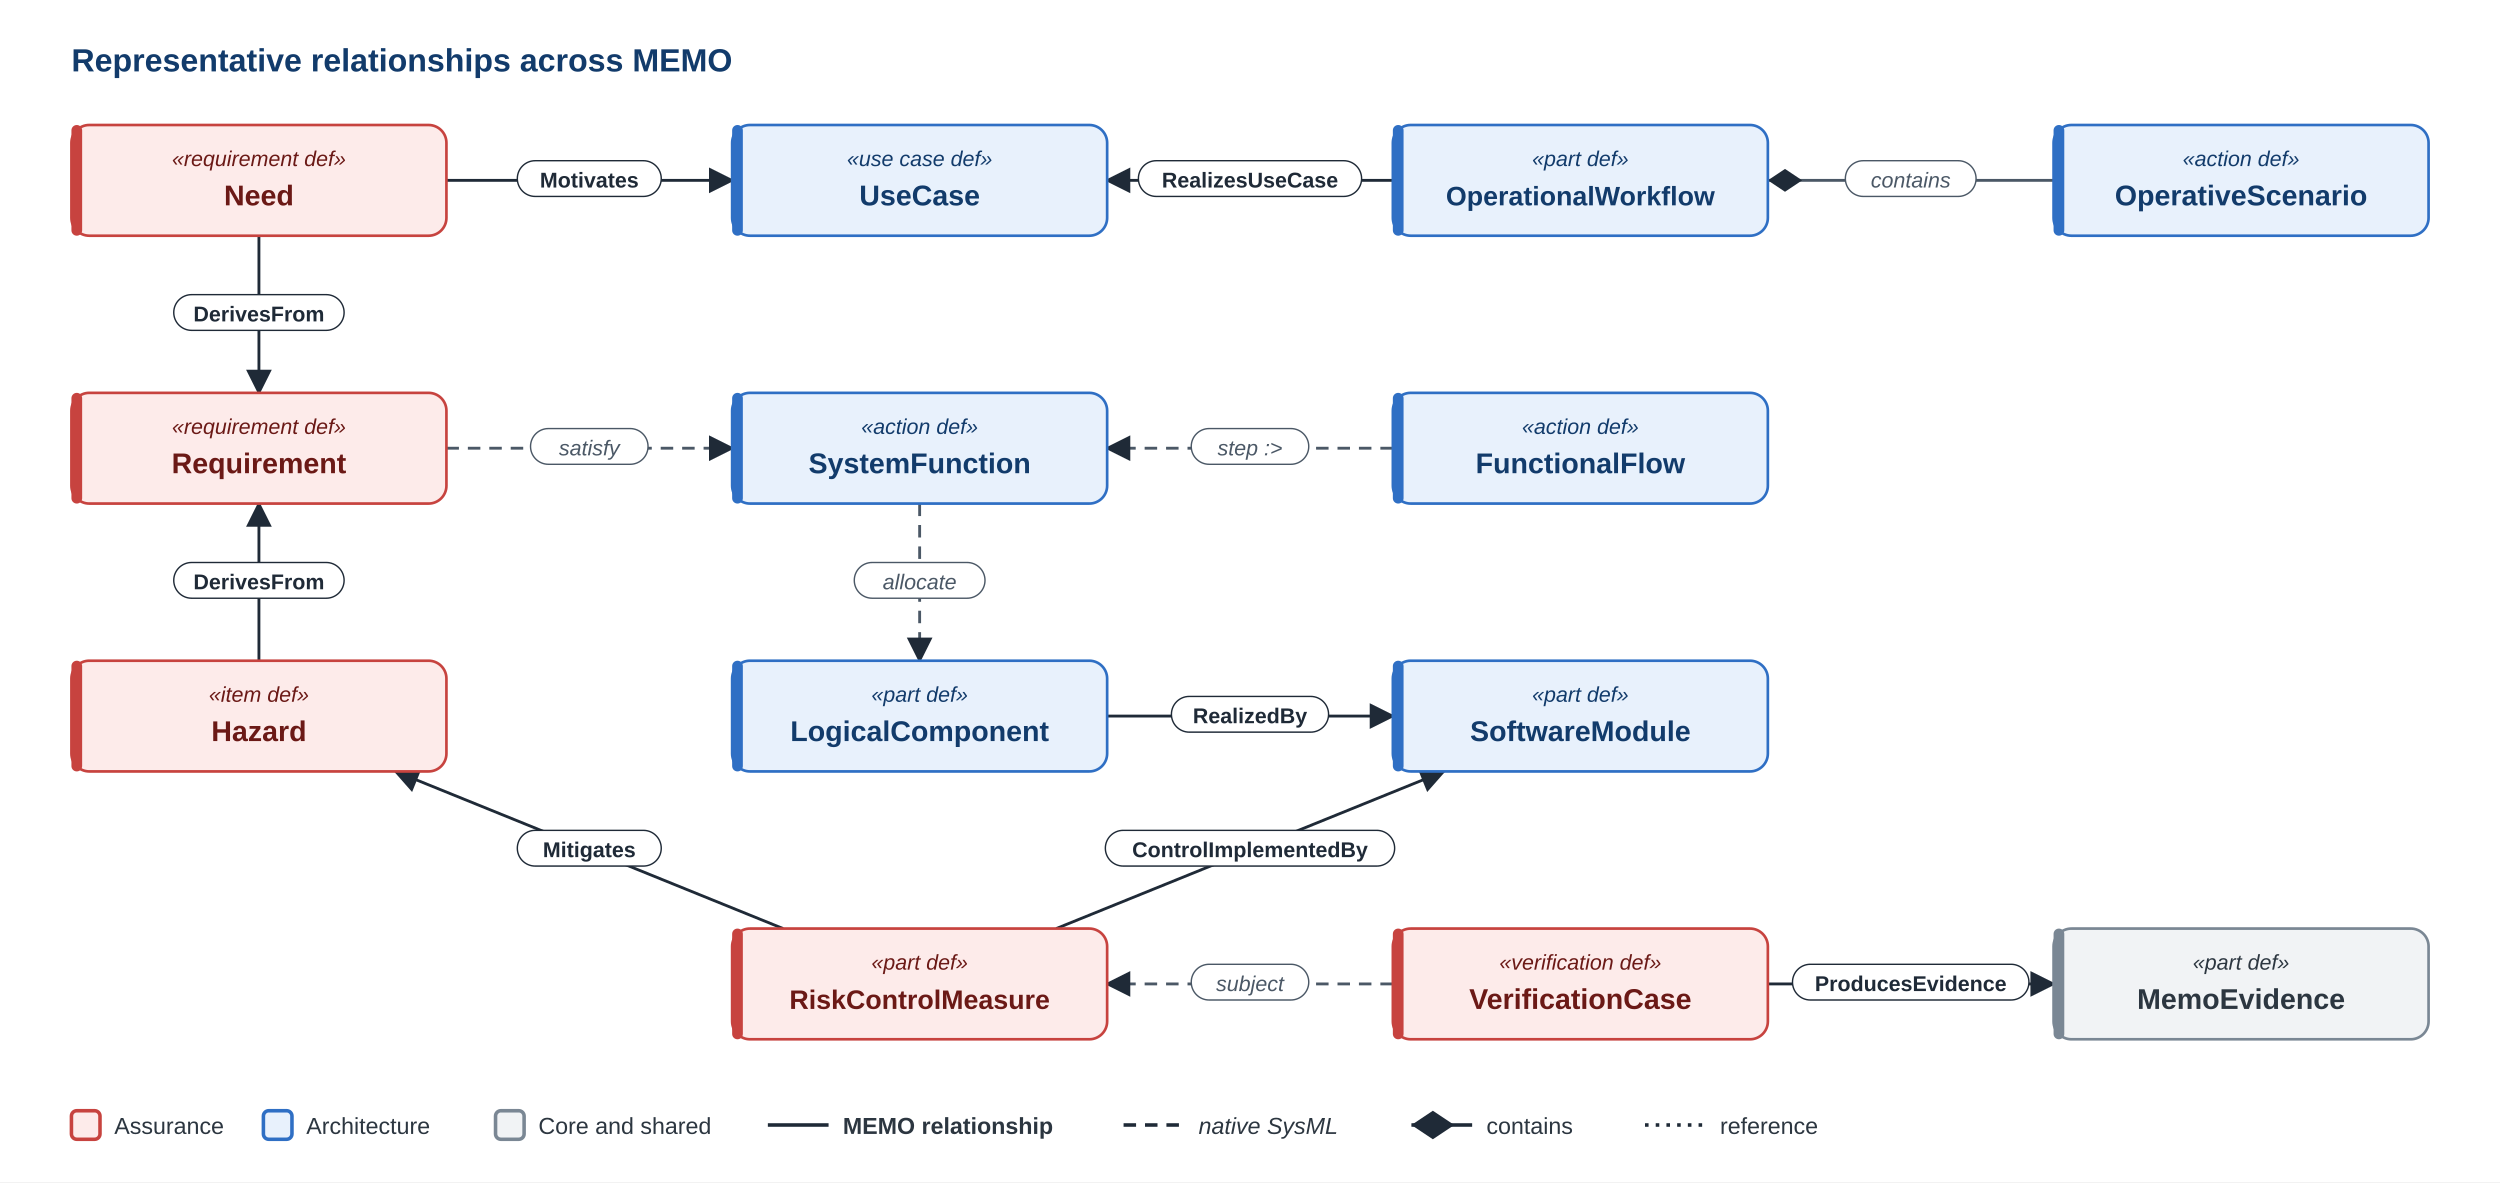
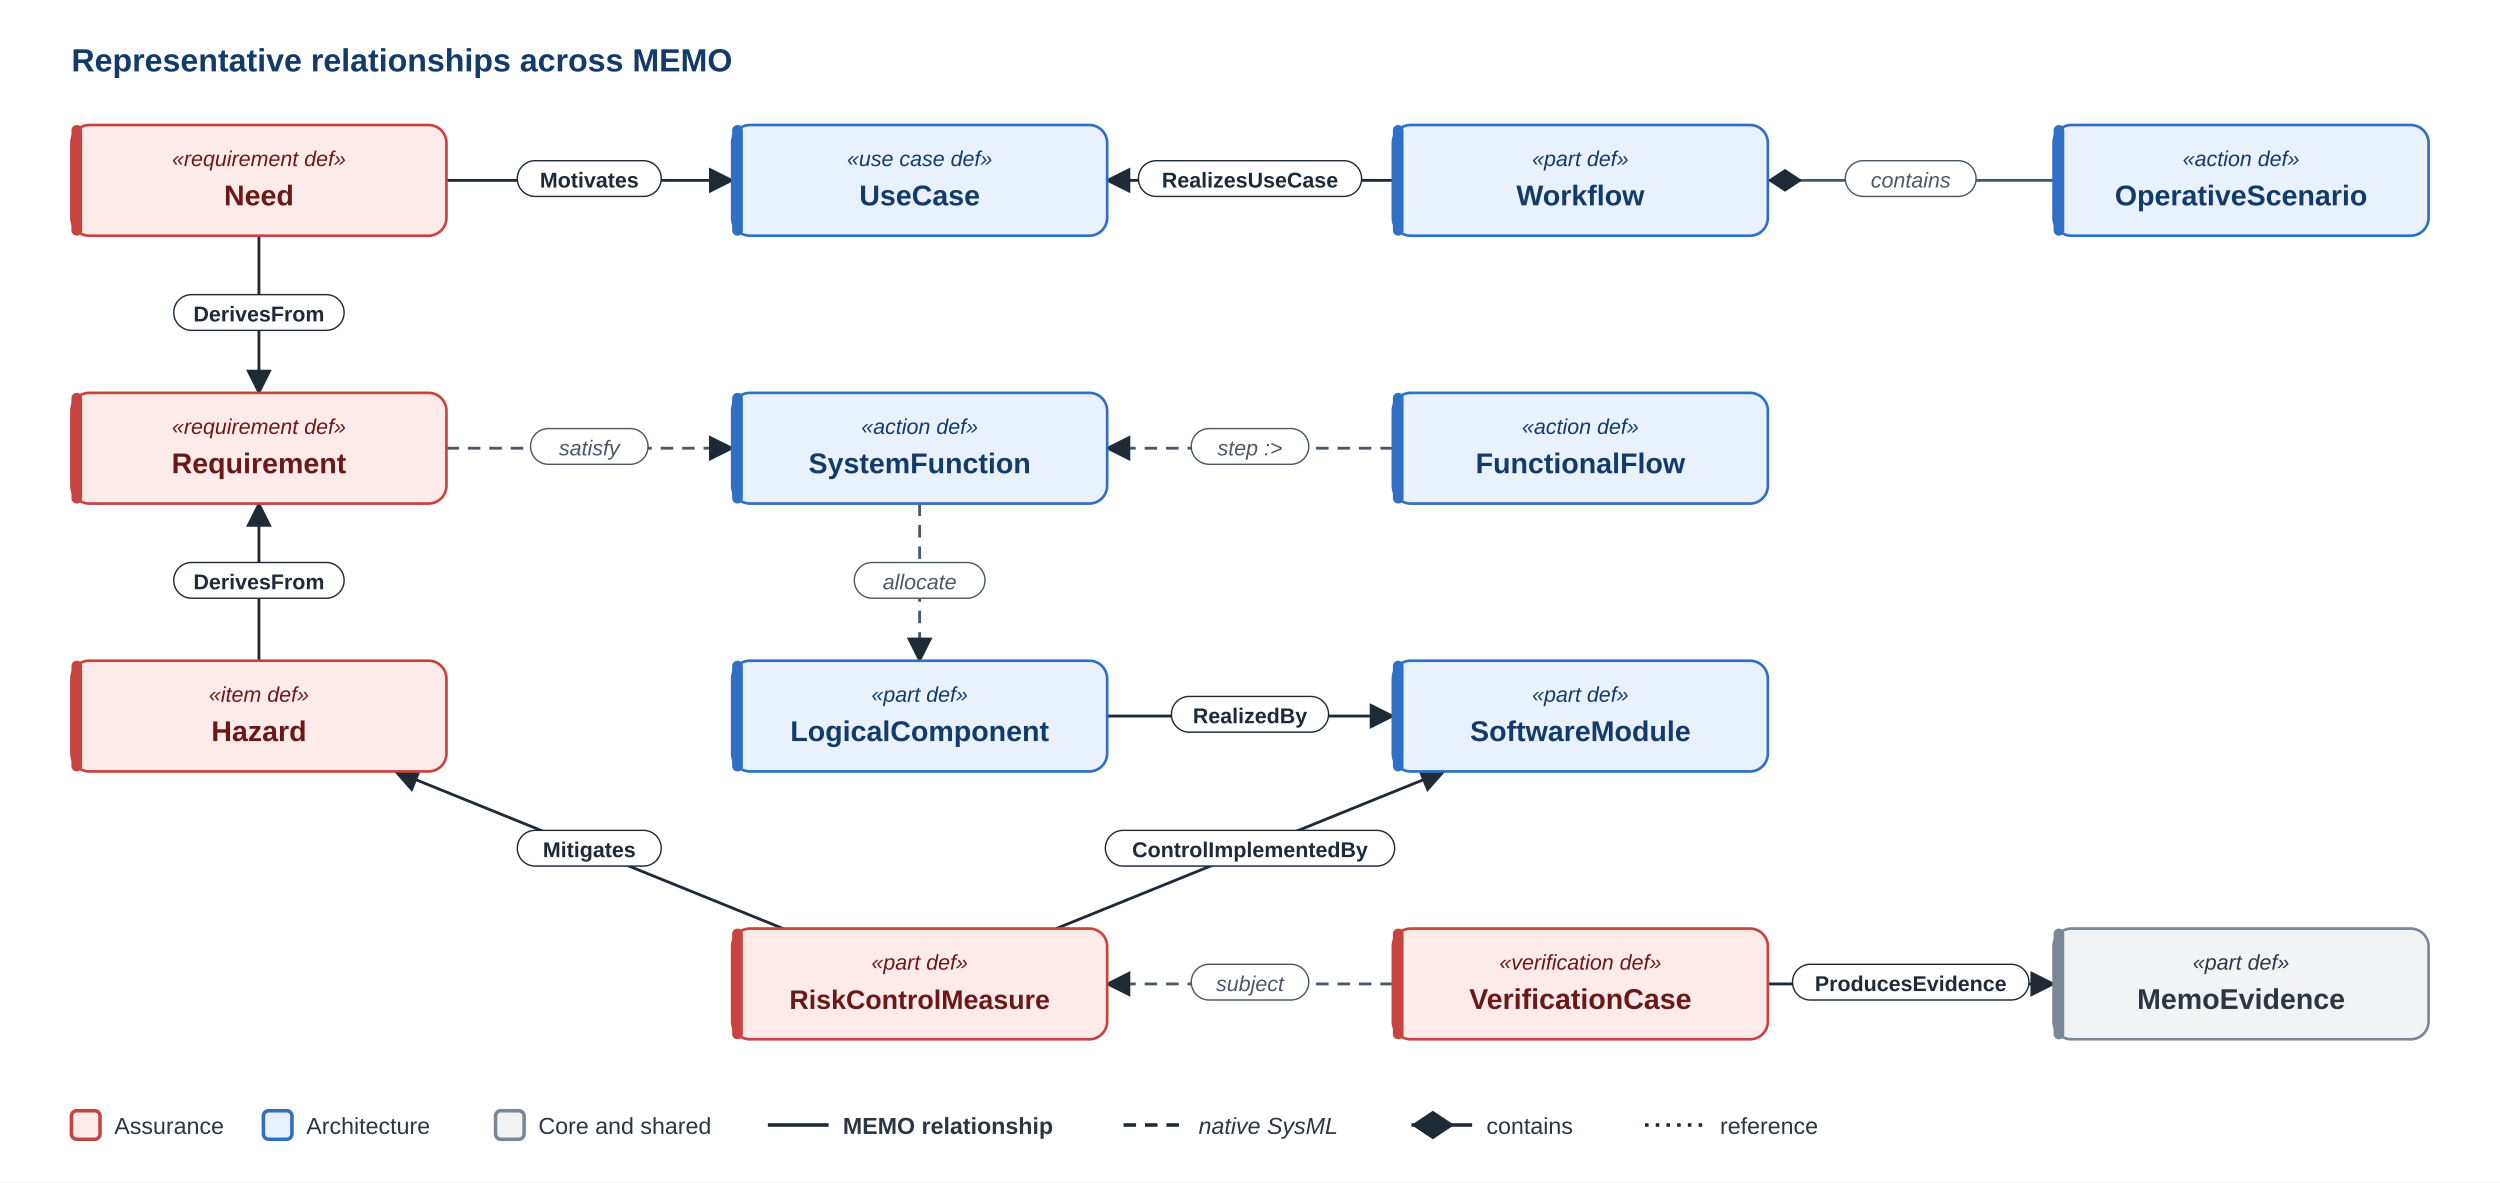
<svg xmlns="http://www.w3.org/2000/svg" viewBox="0 0 1400 662" width="1400" height="662" font-family="Nunito, 'Segoe UI', Arial, sans-serif" role="img" aria-label="Representative relationships across MEMO, step 1: Representative relationships across MEMO">
  <defs>
    <marker id="arrow" viewBox="0 0 10 10" refX="9" refY="5" markerWidth="9" markerHeight="9" orient="auto-start-reverse">
      <path d="M0,0 L10,5 L0,10 z" fill="#1f2a37" />
    </marker>
    <marker id="diamond" viewBox="0 0 14 10" refX="13" refY="5" markerWidth="14" markerHeight="10" orient="auto-start-reverse">
      <path d="M1,5 L7,1 L13,5 L7,9 z" fill="#1f2a37" />
    </marker>
  </defs>
  <rect width="100%" height="100%" fill="#ffffff" />
  <text x="40" y="40" font-size="18" font-weight="800" fill="#123b6b">Representative relationships across MEMO</text>
  <g opacity="1">
    <line x1="250" y1="101" x2="410" y2="101" stroke="#1f2a37" stroke-width="1.6" marker-end="url(#arrow)" />
    <rect x="289.7" y="90" width="80.6" height="20" rx="10" fill="#ffffff" stroke="#1f2a37" stroke-width="0.8" />
    <text x="330" y="105" text-anchor="middle" font-size="12" font-weight="700" fill="#1f2a37">Motivates</text>
  </g>
  <g opacity="1">
    <line x1="780" y1="101" x2="620" y2="101" stroke="#1f2a37" stroke-width="1.6" marker-end="url(#arrow)" />
    <rect x="637.5" y="90" width="125" height="20" rx="10" fill="#ffffff" stroke="#1f2a37" stroke-width="0.8" />
    <text x="700" y="105" text-anchor="middle" font-size="12" font-weight="700" fill="#1f2a37">RealizesUseCase</text>
  </g>
  <g opacity="1">
    <line x1="990" y1="101" x2="1150" y2="101" stroke="#4b5866" stroke-width="1.6" marker-start="url(#diamond)" />
    <rect x="1033.4" y="90" width="73.2" height="20" rx="10" fill="#ffffff" stroke="#4b5866" stroke-width="0.8" />
    <text x="1070" y="105" text-anchor="middle" font-size="12" font-style="italic" fill="#4b5866">contains</text>
  </g>
  <g opacity="1">
    <line x1="145" y1="132" x2="145" y2="220" stroke="#1f2a37" stroke-width="1.6" marker-end="url(#arrow)" />
    <rect x="97.3" y="165" width="95.4" height="20" rx="10" fill="#ffffff" stroke="#1f2a37" stroke-width="0.8" />
    <text x="145" y="180" text-anchor="middle" font-size="12" font-weight="700" fill="#1f2a37">DerivesFrom</text>
  </g>
  <g opacity="1">
    <line x1="145" y1="370" x2="145" y2="282" stroke="#1f2a37" stroke-width="1.6" marker-end="url(#arrow)" />
    <rect x="97.3" y="315" width="95.4" height="20" rx="10" fill="#ffffff" stroke="#1f2a37" stroke-width="0.8" />
    <text x="145" y="330" text-anchor="middle" font-size="12" font-weight="700" fill="#1f2a37">DerivesFrom</text>
  </g>
  <g opacity="1">
    <line x1="250" y1="251" x2="410" y2="251" stroke="#4b5866" stroke-width="1.6" stroke-dasharray="7 5" marker-end="url(#arrow)" />
    <rect x="297.1" y="240" width="65.8" height="20" rx="10" fill="#ffffff" stroke="#4b5866" stroke-width="0.8" />
    <text x="330" y="255" text-anchor="middle" font-size="12" font-style="italic" fill="#4b5866">satisfy</text>
  </g>
  <g opacity="1">
    <line x1="780" y1="251" x2="620" y2="251" stroke="#4b5866" stroke-width="1.6" stroke-dasharray="7 5" marker-end="url(#arrow)" />
    <rect x="667.1" y="240" width="65.8" height="20" rx="10" fill="#ffffff" stroke="#4b5866" stroke-width="0.8" />
    <text x="700" y="255" text-anchor="middle" font-size="12" font-style="italic" fill="#4b5866">step :&gt;</text>
  </g>
  <g opacity="1">
    <line x1="515" y1="282" x2="515" y2="370" stroke="#4b5866" stroke-width="1.6" stroke-dasharray="7 5" marker-end="url(#arrow)" />
    <rect x="478.4" y="315" width="73.2" height="20" rx="10" fill="#ffffff" stroke="#4b5866" stroke-width="0.8" />
    <text x="515" y="330" text-anchor="middle" font-size="12" font-style="italic" fill="#4b5866">allocate</text>
  </g>
  <g opacity="1">
    <line x1="620" y1="401" x2="780" y2="401" stroke="#1f2a37" stroke-width="1.6" marker-end="url(#arrow)" />
    <rect x="656" y="390" width="88" height="20" rx="10" fill="#ffffff" stroke="#1f2a37" stroke-width="0.8" />
    <text x="700" y="405" text-anchor="middle" font-size="12" font-weight="700" fill="#1f2a37">RealizedBy</text>
  </g>
  <g opacity="1">
    <line x1="438.533" y1="520" x2="221.467" y2="432" stroke="#1f2a37" stroke-width="1.6" marker-end="url(#arrow)" />
    <rect x="289.7" y="465" width="80.6" height="20" rx="10" fill="#ffffff" stroke="#1f2a37" stroke-width="0.8" />
    <text x="330" y="480" text-anchor="middle" font-size="12" font-weight="700" fill="#1f2a37">Mitigates</text>
  </g>
  <g opacity="1">
    <line x1="591.467" y1="520" x2="808.533" y2="432" stroke="#1f2a37" stroke-width="1.6" marker-end="url(#arrow)" />
    <rect x="619" y="465" width="162" height="20" rx="10" fill="#ffffff" stroke="#1f2a37" stroke-width="0.8" />
    <text x="700" y="480" text-anchor="middle" font-size="12" font-weight="700" fill="#1f2a37">ControlImplementedBy</text>
  </g>
  <g opacity="1">
    <line x1="780" y1="551" x2="620" y2="551" stroke="#4b5866" stroke-width="1.6" stroke-dasharray="7 5" marker-end="url(#arrow)" />
    <rect x="667.1" y="540" width="65.8" height="20" rx="10" fill="#ffffff" stroke="#4b5866" stroke-width="0.8" />
    <text x="700" y="555" text-anchor="middle" font-size="12" font-style="italic" fill="#4b5866">subject</text>
  </g>
  <g opacity="1">
    <line x1="990" y1="551" x2="1150" y2="551" stroke="#1f2a37" stroke-width="1.6" marker-end="url(#arrow)" />
    <rect x="1003.8" y="540" width="132.4" height="20" rx="10" fill="#ffffff" stroke="#1f2a37" stroke-width="0.8" />
    <text x="1070" y="555" text-anchor="middle" font-size="12" font-weight="700" fill="#1f2a37">ProducesEvidence</text>
  </g>
  <g opacity="1">
    <rect x="40" y="70" width="210" height="62" rx="10" fill="#fdebea" stroke="#c7433f" stroke-width="1.5" />
    <rect x="40" y="70" width="6" height="62" rx="3" fill="#c7433f" />
    <text x="145" y="93" text-anchor="middle" font-size="12" fill="#6b1916" font-style="italic">«requirement def»</text>
    <text x="145" y="115" text-anchor="middle" font-size="16" font-weight="700" fill="#6b1916">Need</text>
  </g>
  <g opacity="1">
    <rect x="410" y="70" width="210" height="62" rx="10" fill="#e8f1fc" stroke="#2f6fc4" stroke-width="1.5" />
    <rect x="410" y="70" width="6" height="62" rx="3" fill="#2f6fc4" />
    <text x="515" y="93" text-anchor="middle" font-size="12" fill="#123b6b" font-style="italic">«use case def»</text>
    <text x="515" y="115" text-anchor="middle" font-size="16" font-weight="700" fill="#123b6b">UseCase</text>
  </g>
  <g opacity="1">
    <rect x="780" y="70" width="210" height="62" rx="10" fill="#e8f1fc" stroke="#2f6fc4" stroke-width="1.5" />
    <rect x="780" y="70" width="6" height="62" rx="3" fill="#2f6fc4" />
    <text x="885" y="93" text-anchor="middle" font-size="12" fill="#123b6b" font-style="italic">«part def»</text>
-     <text x="885" y="115" text-anchor="middle" font-size="15" font-weight="700" fill="#123b6b">OperationalWorkflow</text>
+     <text x="885" y="115" text-anchor="middle" font-size="16" font-weight="700" fill="#123b6b">Workflow</text>
  </g>
  <g opacity="1">
    <rect x="1150" y="70" width="210" height="62" rx="10" fill="#e8f1fc" stroke="#2f6fc4" stroke-width="1.5" />
    <rect x="1150" y="70" width="6" height="62" rx="3" fill="#2f6fc4" />
    <text x="1255" y="93" text-anchor="middle" font-size="12" fill="#123b6b" font-style="italic">«action def»</text>
    <text x="1255" y="115" text-anchor="middle" font-size="16" font-weight="700" fill="#123b6b">OperativeScenario</text>
  </g>
  <g opacity="1">
    <rect x="40" y="220" width="210" height="62" rx="10" fill="#fdebea" stroke="#c7433f" stroke-width="1.5" />
    <rect x="40" y="220" width="6" height="62" rx="3" fill="#c7433f" />
    <text x="145" y="243" text-anchor="middle" font-size="12" fill="#6b1916" font-style="italic">«requirement def»</text>
    <text x="145" y="265" text-anchor="middle" font-size="16" font-weight="700" fill="#6b1916">Requirement</text>
  </g>
  <g opacity="1">
    <rect x="410" y="220" width="210" height="62" rx="10" fill="#e8f1fc" stroke="#2f6fc4" stroke-width="1.5" />
    <rect x="410" y="220" width="6" height="62" rx="3" fill="#2f6fc4" />
    <text x="515" y="243" text-anchor="middle" font-size="12" fill="#123b6b" font-style="italic">«action def»</text>
    <text x="515" y="265" text-anchor="middle" font-size="16" font-weight="700" fill="#123b6b">SystemFunction</text>
  </g>
  <g opacity="1">
    <rect x="780" y="220" width="210" height="62" rx="10" fill="#e8f1fc" stroke="#2f6fc4" stroke-width="1.5" />
    <rect x="780" y="220" width="6" height="62" rx="3" fill="#2f6fc4" />
    <text x="885" y="243" text-anchor="middle" font-size="12" fill="#123b6b" font-style="italic">«action def»</text>
    <text x="885" y="265" text-anchor="middle" font-size="16" font-weight="700" fill="#123b6b">FunctionalFlow</text>
  </g>
  <g opacity="1">
    <rect x="40" y="370" width="210" height="62" rx="10" fill="#fdebea" stroke="#c7433f" stroke-width="1.5" />
    <rect x="40" y="370" width="6" height="62" rx="3" fill="#c7433f" />
    <text x="145" y="393" text-anchor="middle" font-size="12" fill="#6b1916" font-style="italic">«item def»</text>
    <text x="145" y="415" text-anchor="middle" font-size="16" font-weight="700" fill="#6b1916">Hazard</text>
  </g>
  <g opacity="1">
    <rect x="410" y="370" width="210" height="62" rx="10" fill="#e8f1fc" stroke="#2f6fc4" stroke-width="1.5" />
    <rect x="410" y="370" width="6" height="62" rx="3" fill="#2f6fc4" />
    <text x="515" y="393" text-anchor="middle" font-size="12" fill="#123b6b" font-style="italic">«part def»</text>
    <text x="515" y="415" text-anchor="middle" font-size="16" font-weight="700" fill="#123b6b">LogicalComponent</text>
  </g>
  <g opacity="1">
    <rect x="780" y="370" width="210" height="62" rx="10" fill="#e8f1fc" stroke="#2f6fc4" stroke-width="1.5" />
    <rect x="780" y="370" width="6" height="62" rx="3" fill="#2f6fc4" />
    <text x="885" y="393" text-anchor="middle" font-size="12" fill="#123b6b" font-style="italic">«part def»</text>
    <text x="885" y="415" text-anchor="middle" font-size="16" font-weight="700" fill="#123b6b">SoftwareModule</text>
  </g>
  <g opacity="1">
    <rect x="410" y="520" width="210" height="62" rx="10" fill="#fdebea" stroke="#c7433f" stroke-width="1.5" />
    <rect x="410" y="520" width="6" height="62" rx="3" fill="#c7433f" />
    <text x="515" y="543" text-anchor="middle" font-size="12" fill="#6b1916" font-style="italic">«part def»</text>
    <text x="515" y="565" text-anchor="middle" font-size="15" font-weight="700" fill="#6b1916">RiskControlMeasure</text>
  </g>
  <g opacity="1">
    <rect x="780" y="520" width="210" height="62" rx="10" fill="#fdebea" stroke="#c7433f" stroke-width="1.5" />
    <rect x="780" y="520" width="6" height="62" rx="3" fill="#c7433f" />
    <text x="885" y="543" text-anchor="middle" font-size="12" fill="#6b1916" font-style="italic">«verification def»</text>
    <text x="885" y="565" text-anchor="middle" font-size="16" font-weight="700" fill="#6b1916">VerificationCase</text>
  </g>
  <g opacity="1">
    <rect x="1150" y="520" width="210" height="62" rx="10" fill="#f1f3f5" stroke="#7a8794" stroke-width="1.5" />
    <rect x="1150" y="520" width="6" height="62" rx="3" fill="#7a8794" />
    <text x="1255" y="543" text-anchor="middle" font-size="12" fill="#2c3640" font-style="italic">«part def»</text>
    <text x="1255" y="565" text-anchor="middle" font-size="16" font-weight="700" fill="#2c3640">MemoEvidence</text>
  </g>
  <rect x="40" y="622" width="16" height="16" rx="3" fill="#fdebea" stroke="#c7433f" stroke-width="2" />
  <text x="64" y="635" font-size="13" fill="#2c3640">Assurance</text>
  <rect x="147.5" y="622" width="16" height="16" rx="3" fill="#e8f1fc" stroke="#2f6fc4" stroke-width="2" />
  <text x="171.5" y="635" font-size="13" fill="#2c3640">Architecture</text>
  <rect x="277.5" y="622" width="16" height="16" rx="3" fill="#f1f3f5" stroke="#7a8794" stroke-width="2" />
  <text x="301.5" y="635" font-size="13" fill="#2c3640">Core and shared</text>
  <line x1="430" y1="630" x2="464" y2="630" stroke="#1f2a37" stroke-width="2" />
  <text x="472" y="635" font-size="13" fill="#2c3640">
    <tspan font-weight="700">MEMO relationship</tspan>
  </text>
  <line x1="629.2" y1="630" x2="663.2" y2="630" stroke="#1f2a37" stroke-width="2" stroke-dasharray="7 5" />
  <text x="671.2" y="635" font-size="13" fill="#2c3640">
    <tspan font-style="italic">native SysML</tspan>
  </text>
  <line x1="790.4" y1="630" x2="824.4" y2="630" stroke="#1f2a37" stroke-width="2" marker-start="url(#diamond)" />
  <text x="832.4" y="635" font-size="13" fill="#2c3640">contains</text>
  <line x1="921.2" y1="630" x2="955.2" y2="630" stroke="#1f2a37" stroke-width="2" stroke-dasharray="2 4" />
  <text x="963.2" y="635" font-size="13" fill="#2c3640">reference</text>
</svg>
